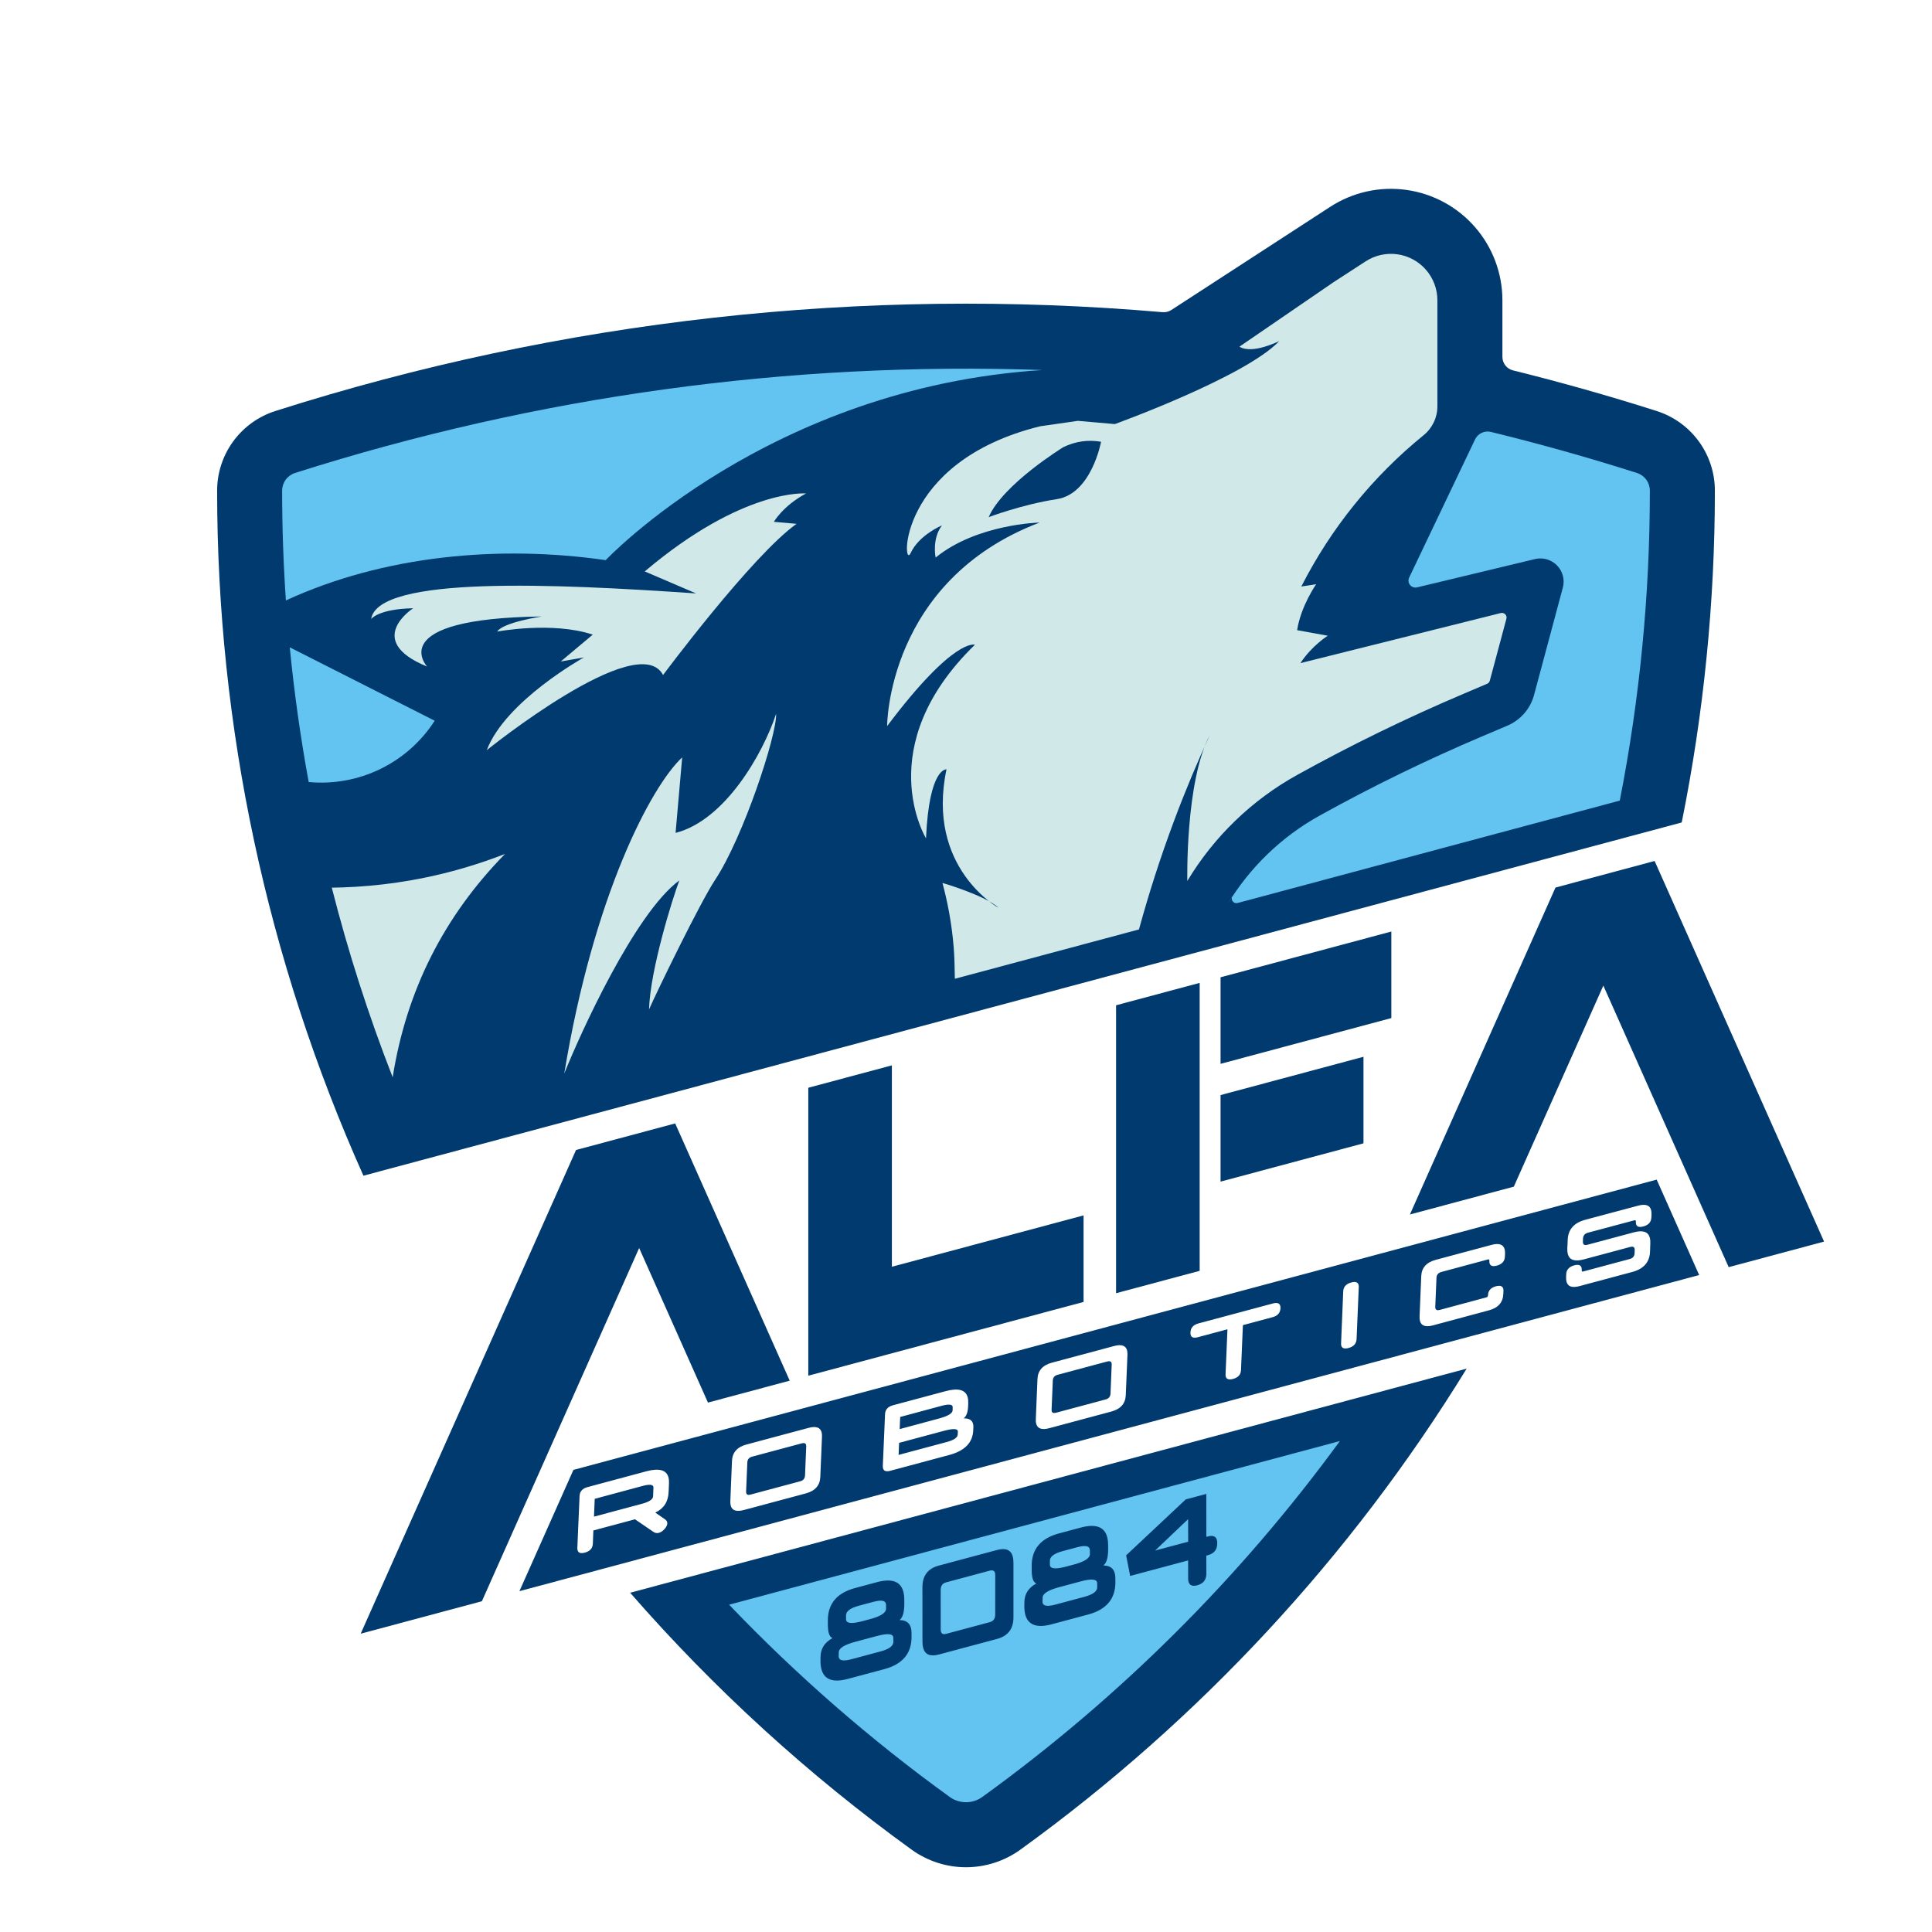
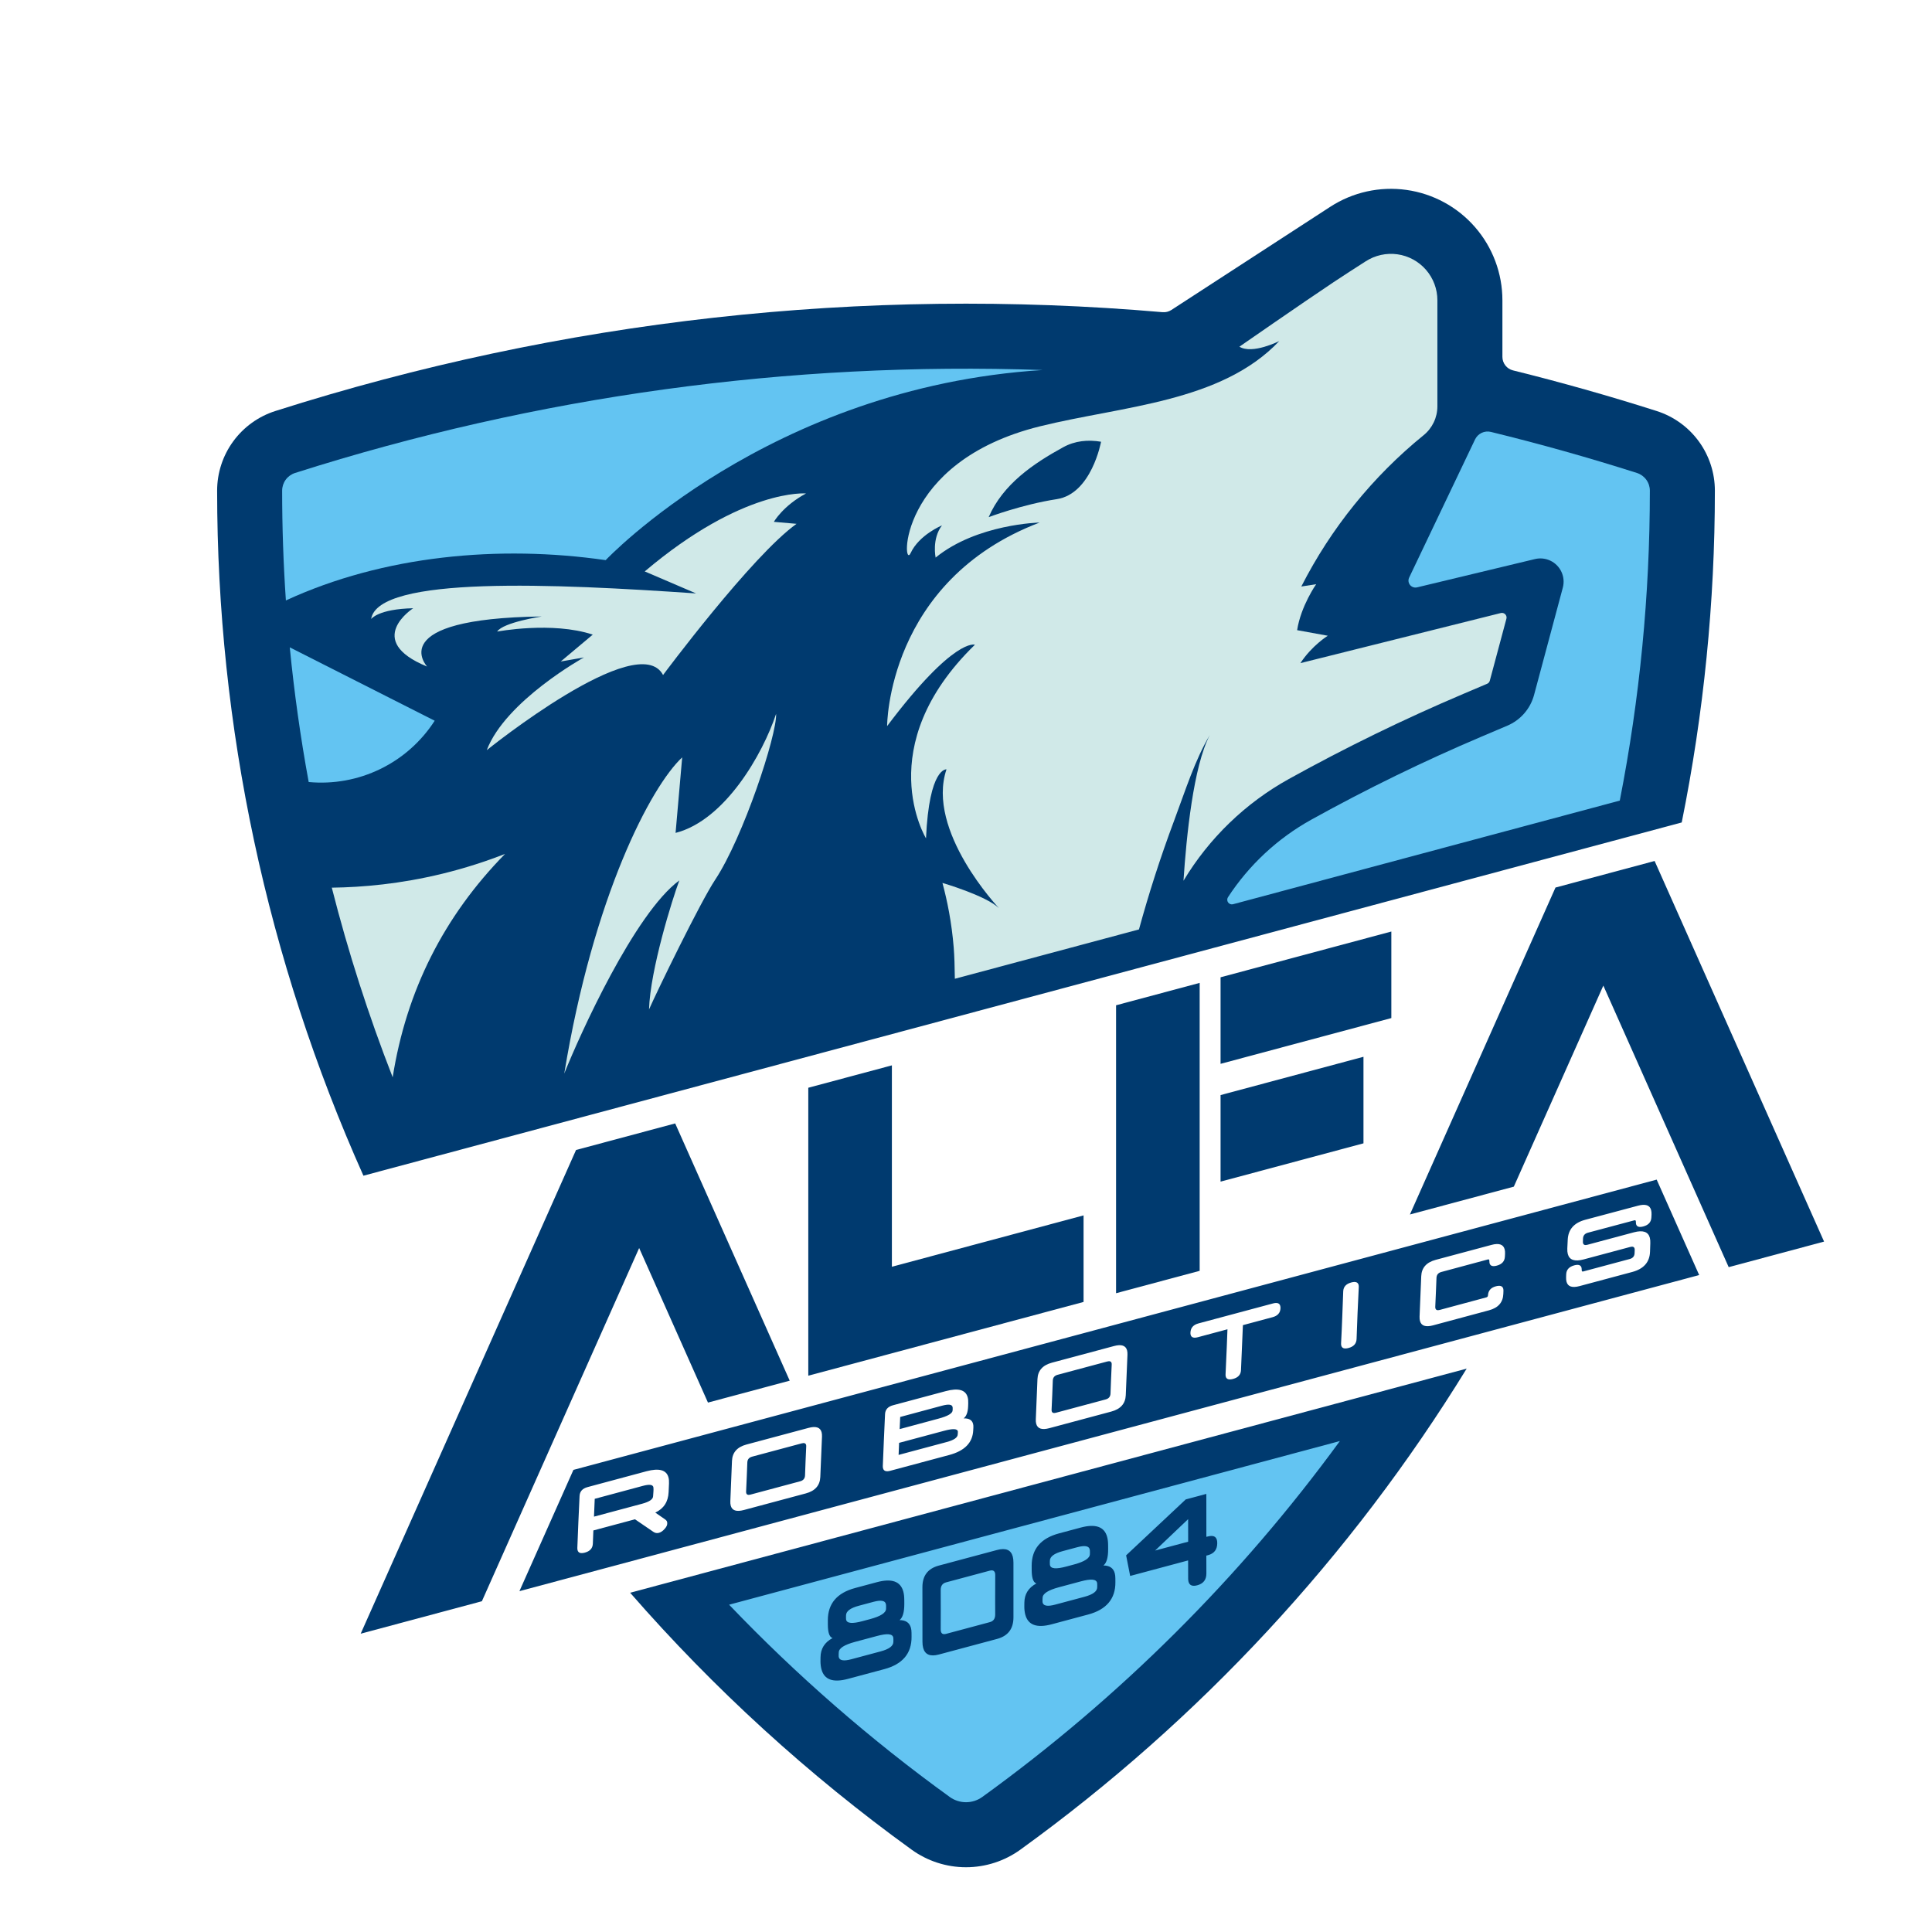
- <svg xmlns="http://www.w3.org/2000/svg" version="1.1" id="ALFA_Robotics_8084" x="0px" y="0px" viewBox="0 0 416 416" enable-background="new 0 0 416 416" xml:space="preserve">
-   <g id="Kalkan_ust">
-     <path id="Lacivert_siluet" fill-rule="evenodd" clip-rule="evenodd" fill="#003A6F" d="M78.254,253.153   c-20.768-46.402-31.503-96.666-31.503-147.503c0-3.819,1.215-7.539,3.468-10.622c2.254-3.083,5.43-5.37,9.069-6.529   c61.65-19.636,126.578-26.869,191.038-21.28c0.666,0.058,1.332-0.109,1.893-0.473l34.209-22.216   c4.853-3.152,10.681-4.444,16.412-3.638c5.73,0.805,10.977,3.654,14.773,8.021c3.796,4.367,5.887,9.959,5.887,15.745v12.182   c0,0.67,0.224,1.321,0.637,1.849c0.413,0.528,0.991,0.902,1.642,1.063c10.404,2.576,20.72,5.493,30.933,8.746   c3.639,1.159,6.815,3.446,9.069,6.529c2.254,3.083,3.468,6.803,3.468,10.622c0,23.993-2.391,47.925-7.139,71.444L78.254,253.153z" />
-     <path id="Gok_sol" fill-rule="evenodd" clip-rule="evenodd" fill="#63C4F2" d="M61.557,129.288   c-0.537-7.868-0.806-15.751-0.806-23.637c0-0.849,0.27-1.675,0.771-2.361c0.501-0.685,1.207-1.193,2.015-1.451   C115.524,85.28,169.972,77.782,224.5,79.674c-59,3.714-94.085,40.937-94.085,40.937C107.518,117.302,82.562,119.593,61.557,129.288   z" />
-     <path id="Gok_sag" fill-rule="evenodd" clip-rule="evenodd" fill="#63C4F2" d="M321.025,93.001   c10.577,2.586,21.063,5.533,31.438,8.838c0.809,0.258,1.514,0.766,2.015,1.451c0.501,0.685,0.771,1.512,0.771,2.361   c0,22.402-2.169,44.751-6.476,66.735l-82.295,22.051c-0.192,0.051-0.396,0.044-0.584-0.02c-0.188-0.065-0.353-0.185-0.473-0.344   c-0.12-0.159-0.19-0.35-0.2-0.549c-0.01-0.199,0.039-0.397,0.142-0.567l-1.138,1.895c4.836-8.049,11.706-14.683,19.919-19.236   c11.328-6.279,22.978-11.961,34.9-17.022l5.523-2.344c1.398-0.594,2.643-1.498,3.64-2.645c0.997-1.146,1.719-2.505,2.112-3.972   l6.189-23.097c0.3-1.121,0.202-2.312-0.28-3.368c-0.481-1.056-1.315-1.912-2.358-2.421c-1.043-0.509-2.231-0.639-3.359-0.368   l-25.388,6.095c-0.369,0.089-0.758,0.034-1.089-0.153c-0.331-0.187-0.578-0.492-0.692-0.854c-0.114-0.362-0.087-0.754,0.077-1.097   l14.188-29.745c0.297-0.622,0.799-1.123,1.422-1.419C319.65,92.909,320.355,92.837,321.025,93.001z" />
-     <path id="Gok_centik" fill-rule="evenodd" clip-rule="evenodd" fill="#63C4F2" d="M66.468,168.388   c-1.765-9.605-3.125-19.28-4.074-29l31.205,15.8c-2.88,4.474-6.933,8.071-11.718,10.398   C77.098,167.914,71.766,168.883,66.468,168.388z" />
-   </g>
-   <g id="Kalkan_alt">
-     <path id="Cerceve" fill-rule="evenodd" clip-rule="evenodd" fill="#003A6F" d="M315.809,294.688   c-24.897,40.516-57.553,75.715-96.092,103.576c-3.41,2.465-7.51,3.792-11.717,3.792c-4.207,0-8.308-1.327-11.717-3.792   c-22.236-16.075-42.567-34.632-60.6-55.312L315.809,294.688z" />
-     <path id="Zemin" fill-rule="evenodd" clip-rule="evenodd" fill="#63C4F2" d="M288.503,310.287   c-21.481,29.426-47.462,55.287-76.987,76.631c-1.023,0.74-2.253,1.138-3.515,1.138s-2.492-0.398-3.515-1.138   c-17.054-12.329-32.952-26.183-47.496-41.392L288.503,310.287z" />
+ <svg xmlns="http://www.w3.org/2000/svg" version="1.1" x="0px" y="0px" viewBox="0 0 416 416" enable-background="new 0 0 416 416" xml:space="preserve">
+   <g id="Kalkan">
+     <g id="Kalkan_üst">
+       <path id="Lacivert_siluet" fill-rule="evenodd" clip-rule="evenodd" fill="#003A6F" d="M78.254,253.153    c-20.768-46.402-31.503-96.666-31.503-147.503c0-3.819,1.215-7.539,3.468-10.622c2.254-3.083,5.43-5.37,9.069-6.529    c61.65-19.636,126.578-26.869,191.038-21.28c0.666,0.058,1.332-0.109,1.893-0.473l34.209-22.216    c4.853-3.152,10.681-4.444,16.412-3.638c5.73,0.805,10.977,3.654,14.773,8.021c3.796,4.367,5.887,9.959,5.887,15.745v12.182    c0,0.67,0.224,1.321,0.637,1.849c0.413,0.528,0.991,0.902,1.642,1.063c10.404,2.576,20.72,5.493,30.933,8.746    c3.639,1.159,6.815,3.446,9.069,6.529c2.254,3.083,3.468,6.803,3.468,10.622c0,23.993-2.391,47.925-7.139,71.444L78.254,253.153z" />
+       <path id="Gök_sol" fill-rule="evenodd" clip-rule="evenodd" fill="#63C4F2" d="M61.557,129.288    c-0.537-7.868-0.806-15.751-0.806-23.637c0-0.849,0.27-1.675,0.771-2.361c0.501-0.685,1.207-1.193,2.015-1.451    C115.524,85.28,169.972,77.782,224.5,79.674c-59,3.714-94.085,40.937-94.085,40.937    C107.518,117.302,82.562,119.593,61.557,129.288z" />
+       <path id="Gök_sağ" fill-rule="evenodd" clip-rule="evenodd" fill="#63C4F2" d="M321.025,93.001    c10.577,2.586,21.063,5.533,31.438,8.838c0.809,0.258,1.514,0.766,2.015,1.451c0.501,0.685,0.771,1.512,0.771,2.361    c0,22.402-2.169,44.751-6.476,66.735l-83.266,22.311c-0.195,0.052-0.402,0.044-0.593-0.023c-0.191-0.068-0.357-0.192-0.475-0.356    s-0.185-0.36-0.19-0.562c-0.005-0.202,0.052-0.402,0.162-0.571c4.536-6.947,10.7-12.682,17.956-16.704    c11.905-6.599,24.147-12.57,36.676-17.888l5.523-2.344c1.398-0.594,2.643-1.498,3.64-2.645c0.997-1.146,1.719-2.505,2.112-3.972    l6.189-23.097c0.3-1.121,0.202-2.312-0.28-3.368c-0.481-1.056-1.315-1.912-2.358-2.421c-1.043-0.509-2.231-0.639-3.359-0.368    l-25.388,6.095c-0.369,0.089-0.758,0.034-1.089-0.153c-0.331-0.187-0.578-0.492-0.692-0.854c-0.114-0.362-0.087-0.754,0.077-1.097    l14.188-29.745c0.297-0.622,0.799-1.123,1.422-1.419C319.65,92.909,320.355,92.837,321.025,93.001z" />
+       <path id="Gök_çentik" fill-rule="evenodd" clip-rule="evenodd" fill="#63C4F2" d="M66.468,168.388    c-1.765-9.605-3.125-19.28-4.074-29l31.205,15.8c-2.88,4.474-6.933,8.071-11.718,10.398    C77.098,167.914,71.766,168.883,66.468,168.388z" />
+     </g>
+     <g id="Kalkan_alt">
+       <path id="Çerçeve" fill-rule="evenodd" clip-rule="evenodd" fill="#003A6F" d="M315.809,294.688    c-24.897,40.516-57.553,75.715-96.092,103.576c-3.41,2.465-7.51,3.792-11.717,3.792c-4.207,0-8.308-1.327-11.717-3.792    c-22.236-16.075-42.567-34.632-60.6-55.312L315.809,294.688z" />
+       <path id="Zemin__x28_8084_boşluklu_x29_" fill-rule="evenodd" clip-rule="evenodd" fill="#63C4F2" d="M288.503,310.287    c-21.481,29.426-47.462,55.287-76.987,76.631c-1.023,0.74-2.253,1.138-3.515,1.138s-2.492-0.398-3.515-1.138    c-17.054-12.329-32.952-26.183-47.496-41.392L288.503,310.287z M179.275,352.708c-0.388-0.109-0.665-0.477-0.833-1.104    c-0.123-0.46-0.186-1.07-0.188-1.831c0,0-0.003-0.593-0.003-0.89c0-3.588,1.974-5.905,5.882-6.952l4.687-1.256    c3.198-0.857,5.093-0.177,5.687,2.038c0.134,0.502,0.2,1.088,0.203,1.76c0.001,0.28,0.005,0.559,0.006,0.838    c0.01,1.813-0.335,2.991-1.019,3.532c1.333,0.001,2.15,0.561,2.449,1.679c0.084,0.314,0.124,0.678,0.125,1.092    c0.001,0.279,0.005,0.559,0.006,0.838c0.021,3.582-1.948,5.898-5.867,6.948l-7.853,2.104c-3.187,0.854-5.079,0.168-5.676-2.058    c-0.134-0.502-0.214-1.082-0.214-1.74c0-0.281,0.007-0.562,0.009-0.843C176.691,355.018,177.54,353.632,179.275,352.708z     M190.785,346.381c-0.001-0.279,0.027-0.561-0.006-0.838c-0.115-0.962-1.113-1.062-2.723-0.631l-3.135,0.84    c-1.829,0.49-2.752,1.184-2.752,2.081c0,0.279-0.027,0.561,0.006,0.838c0.111,0.93,1.381,0.974,3.534,0.397l1.646-0.441    C189.643,348.014,190.789,347.266,190.785,346.381z M184.115,353.528c-2.341,0.627-3.499,1.383-3.509,2.267    c-0.003,0.288-0.049,0.576-0.021,0.862c0.094,0.948,1.12,1.044,2.75,0.607l6.286-1.684c1.829-0.49,2.747-1.177,2.74-2.062    c-0.002-0.285,0.024-0.571-0.01-0.854c-0.114-0.935-1.376-0.975-3.518-0.401L184.115,353.528z M198.615,341.746    c-0.001-2.464,1.176-4.011,3.528-4.641l12.54-3.36c1.871-0.501,2.999-0.031,3.385,1.411c0.098,0.366,0.148,0.801,0.148,1.304    c0.003,3.931,0.002,11.793,0.002,11.793c-0.001,2.464-1.176,4.011-3.528,4.641l-12.524,3.356c-1.871,0.501-3.001,0.025-3.39-1.427    c-0.101-0.376-0.152-0.816-0.152-1.32C198.624,353.504,198.616,345.666,198.615,341.746z M214.294,339.191    c0.002-0.192-0.011-0.355-0.048-0.491c-0.134-0.502-0.51-0.67-1.126-0.505l-9.405,2.52c-0.773,0.207-1.161,0.748-1.161,1.622    c-0.002,2.823,0.034,5.645,0.001,8.467c-0.002,0.192,0.013,0.361,0.052,0.507c0.132,0.491,0.5,0.656,1.107,0.493l9.436-2.529    c0.763-0.204,1.142-0.754,1.137-1.649C214.287,347.628,214.259,342.003,214.294,339.191z M223.165,340.948    c-0.388-0.109-0.665-0.477-0.833-1.104c-0.123-0.46-0.186-1.07-0.188-1.831c0,0-0.003-0.593-0.003-0.89    c0-3.588,1.974-5.905,5.882-6.952l4.687-1.256c3.198-0.857,5.093-0.178,5.687,2.038c0.134,0.502,0.2,1.088,0.203,1.76    c0.001,0.279,0.005,0.559,0.006,0.838c0.01,1.813-0.335,2.991-1.019,3.532c1.333,0.001,2.15,0.561,2.449,1.679    c0.084,0.314,0.123,0.678,0.125,1.092c0.001,0.279,0.005,0.559,0.006,0.838c0.021,3.582-1.948,5.898-5.867,6.948l-7.853,2.104    c-3.187,0.854-5.079,0.168-5.675-2.058c-0.134-0.502-0.214-1.082-0.214-1.74c0-0.281,0.007-0.562,0.009-0.843    C220.581,343.257,221.43,341.872,223.165,340.948z M234.675,334.621c-0.001-0.279,0.027-0.561-0.006-0.838    c-0.115-0.962-1.113-1.062-2.723-0.631l-3.135,0.84c-1.829,0.49-2.752,1.184-2.752,2.082c0,0.279-0.027,0.561,0.006,0.838    c0.111,0.93,1.381,0.974,3.534,0.397l1.646-0.441C233.533,336.254,234.679,335.505,234.675,334.621z M228.005,341.768    c-2.341,0.627-3.499,1.383-3.509,2.267c-0.003,0.288-0.049,0.576-0.021,0.862c0.094,0.948,1.12,1.044,2.75,0.607l6.286-1.684    c1.829-0.49,2.747-1.177,2.74-2.062c-0.002-0.285,0.024-0.571-0.01-0.854c-0.114-0.935-1.376-0.975-3.518-0.401L228.005,341.768z     M257.797,341.345c-1.045,0.28-1.674,0.023-1.887-0.771c-0.056-0.209-0.078-0.449-0.075-0.719c0.013-1.287-0.01-3.862-0.01-3.862    l-12.477,3.343l-0.87-4.438l12.835-12.041l4.436-1.189l0.006,9.239c0,0,0.254-0.054,0.38-0.085    c1.051-0.258,1.674-0.023,1.887,0.771c0.056,0.209,0.078,0.449,0.075,0.719c-0.015,1.333-0.652,2.185-1.957,2.541    c-0.131,0.035-0.392,0.105-0.392,0.105s0.009,2.574,0.01,3.862C259.759,340.154,259.103,340.995,257.797,341.345z     M248.719,333.865l7.117-1.907l-0.007-4.853L248.719,333.865z" />
+     </g>
  </g>
  <g id="Kurt">
-     <path id="Bas_ve_boyun" fill-rule="evenodd" clip-rule="evenodd" fill="#D0E9E8" d="M205.599,210.749   c-0.027-2.609-0.104-4.997-0.243-6.709c-0.439-5.414-1.395-10.11-2.428-13.927c0,0,9.27,2.695,12.146,5.405   c0,0-15.753-8.619-11.273-29.859c0,0-3.726-0.49-4.413,14.855c0,0-12.039-19.736,10.53-41.688c0,0-4.44-1.7-18.904,17.52   c0,0-0.047-31.305,32.842-43.833c0,0-13.507,0.293-22.396,7.546c0,0-0.857-4.008,1.364-6.928c0,0-4.929,2.027-6.749,5.965   c-1.819,3.938-3.2-19.618,27.873-27.306l8.133-1.173l7.969,0.697c0,0,28.093-10.161,35.406-17.879c0,0-5.788,2.935-8.588,1.215   L287.1,60.788l6.954-4.516c2.022-1.313,4.451-1.851,6.838-1.516c2.388,0.336,4.574,1.522,6.155,3.342   c1.582,1.82,2.453,4.15,2.453,6.561V87.49c0,1.19-0.265,2.364-0.777,3.438c-0.511,1.074-1.256,2.021-2.179,2.771   c-10.96,8.904-19.935,20.006-26.344,32.589l3.2-0.5c0,0-3.3,4.7-4.1,9.9l6.6,1.2c0,0-3.4,2.1-5.9,5.9L323.152,132   c0.226-0.057,0.465-0.032,0.675,0.069c0.21,0.101,0.379,0.272,0.476,0.484c0.097,0.212,0.118,0.451,0.057,0.676l-3.575,13.343   c-0.039,0.147-0.112,0.283-0.211,0.397c-0.1,0.115-0.224,0.205-0.364,0.264l-5.074,2.154   c-12.244,5.197-24.207,11.032-35.841,17.481c-9.748,5.404-17.903,13.278-23.643,22.832c0,0-0.455-21.409,4.847-31.434   c-2.639,5.727-5.225,11.861-7.673,18.401c-3.042,8.124-5.535,15.976-7.582,23.46L205.599,210.749z" />
-     <path id="Goz_ve_kulak" fill-rule="evenodd" clip-rule="evenodd" fill="#D0E9E8" d="M79.912,133.291c0,0,1.5-2.163,9.053-2.322   c0,0-10.767,6.925,2.998,12.554c0,0-9.583-10.344,24.707-10.785c0,0-8.303,1.24-9.626,3.254c0,0,11.832-2.242,20.591,0.655   l-6.897,5.788l4.993-0.874c0,0-16.878,9.339-20.921,19.965c0,0,32.62-26.316,37.961-16.18c0,0,19.128-25.695,28.741-32.556   l-4.879-0.427c0,0,1.94-3.436,6.927-6.113c0,0-13.499-1.181-34.737,16.79l11.057,4.737   C119.5,125.688,81.388,123.915,79.912,133.291z" />
-     <path id="Yele_1" fill-rule="evenodd" clip-rule="evenodd" fill="#D0E9E8" d="M84.553,231.964   c-5.207-13.327-9.586-26.964-13.11-40.831c6.667-0.085,14.8-0.803,23.845-3.012c5.013-1.224,9.511-2.711,13.464-4.258   C95.555,197.316,87.489,213.349,84.553,231.964z" />
-     <path id="Yele_2" fill-rule="evenodd" clip-rule="evenodd" fill="#D0E9E8" d="M121.497,231.161   c3.352-8.392,15.156-34.518,24.779-41.589c-1.481,3.915-6.269,19.224-6.527,27.781c1.681-3.827,11.009-23.048,14.242-27.925   c6.028-9.094,13.316-31.162,13.123-35.725c-2.891,8.704-11.027,22.928-21.648,25.638l1.423-16.264   C140.158,169.354,127.772,192.918,121.497,231.161z" />
-     <path id="Kapali_goz" fill-rule="evenodd" clip-rule="evenodd" fill="#003A6F" d="M228.948,96.289c0,0-12.988,7.959-16.067,15.064   c0,0,7.203-2.729,14.678-3.878c7.476-1.148,9.522-12.359,9.522-12.359C234.245,94.64,231.534,95.031,228.948,96.289z" />
+     <g id="Kurt_00000072252523924015932130000005258378916030585534_">
+       <path id="Baş_ve_boyun__x28_kapalı_göz_boşluklu_x29_" fill-rule="evenodd" clip-rule="evenodd" fill="#D0E9E8" d="    M205.599,210.749c-0.027-2.609-0.104-4.997-0.243-6.709c-0.439-5.414-1.395-10.11-2.428-13.927c0,0,9.27,2.695,12.146,5.405    c0,0-15.753-16.619-11.273-29.859c0,0-3.726-0.49-4.413,14.855c0,0-12.039-19.736,10.53-41.688c0,0-4.44-1.7-18.904,17.52    c0,0-0.047-31.305,32.842-43.833c0,0-13.507,0.293-22.396,7.546c0,0-0.857-4.008,1.364-6.928c0,0-4.929,2.027-6.749,5.965    c-1.819,3.938-3.2-19.618,27.873-27.306c17.693-4.378,38.972-5.124,51.508-18.355c0,0-5.788,2.935-8.588,1.215    c0,0,13.431-9.325,20.232-13.862c2.299-1.534,4.631-3.018,6.954-4.516c2.026-1.307,4.451-1.851,6.838-1.516    c2.388,0.336,4.574,1.522,6.155,3.342c1.582,1.82,2.453,4.15,2.453,6.561V87.49c0,1.19-0.265,2.364-0.777,3.438    c-0.511,1.074-1.256,2.021-2.179,2.771c-10.96,8.904-19.935,20.006-26.344,32.589l3.2-0.5c0,0-3.3,4.7-4.1,9.9l6.6,1.2    c0,0-3.4,2.1-5.9,5.9L323.152,132c0.226-0.057,0.465-0.032,0.675,0.069c0.21,0.101,0.379,0.272,0.476,0.484    c0.097,0.212,0.118,0.451,0.057,0.676l-3.575,13.343c-0.039,0.147-0.112,0.283-0.211,0.397c-0.1,0.115-0.224,0.205-0.364,0.264    l-5.074,2.154c-12.851,5.455-25.407,11.579-37.617,18.347c-9.355,5.186-17.18,12.742-22.689,21.911    c0.615-9.411,2.129-24.685,5.669-31.38c-3.223,5.42-5.225,11.861-7.673,18.401c-3.042,8.124-5.535,15.976-7.582,23.46    L205.599,210.749z M228.948,96.289c-6.438,3.529-12.988,7.959-16.067,15.064c0,0,7.203-2.729,14.678-3.878    c7.476-1.148,9.522-12.359,9.522-12.359C234.245,94.64,231.47,94.907,228.948,96.289z" />
+       <path id="Göz_ve_kulak" fill-rule="evenodd" clip-rule="evenodd" fill="#D0E9E8" d="M79.912,133.291c0,0,1.5-2.163,9.053-2.322    c0,0-10.767,6.925,2.998,12.554c0,0-9.583-10.344,24.707-10.785c0,0-8.303,1.24-9.626,3.254c0,0,11.832-2.242,20.591,0.655    l-6.897,5.788l4.993-0.874c0,0-16.878,9.339-20.921,19.965c0,0,32.62-26.316,37.961-16.18c0,0,19.128-25.695,28.741-32.556    l-4.879-0.427c0,0,1.94-3.436,6.927-6.113c0,0-13.499-1.181-34.737,16.79l11.057,4.737    C119.5,125.688,81.388,123.915,79.912,133.291z" />
+       <path id="Yele_1" fill-rule="evenodd" clip-rule="evenodd" fill="#D0E9E8" d="M84.553,231.964    c-5.207-13.327-9.586-26.964-13.11-40.831c6.667-0.085,14.8-0.803,23.845-3.012c5.013-1.224,9.511-2.711,13.464-4.258    C95.555,197.316,87.489,213.349,84.553,231.964z" />
+       <path id="Yele_2" fill-rule="evenodd" clip-rule="evenodd" fill="#D0E9E8" d="M121.497,231.161    c3.352-8.392,15.156-34.518,24.779-41.589c-1.481,3.915-6.269,19.224-6.527,27.781c1.681-3.827,11.009-23.048,14.242-27.925    c6.028-9.094,13.316-31.162,13.123-35.725c-2.891,8.704-11.027,22.928-21.648,25.638l1.423-16.264    C140.158,169.354,127.772,192.918,121.497,231.161z" />
+     </g>
  </g>
-   <g id="ALFA">
-     <polygon id="A_sol" fill-rule="evenodd" clip-rule="evenodd" fill="#003A6F" points="124.035,247.615 145.38,241.896    170.042,297.288 152.439,302.004 137.623,268.727 103.763,344.776 77.662,351.77  " />
-     <polygon id="L" fill-rule="evenodd" clip-rule="evenodd" fill="#003A6F" points="174.042,234.216 192.042,229.393 192.042,272.758    233.313,261.699 233.313,280.334 174.042,296.216  " />
-     <path id="F" fill-rule="evenodd" clip-rule="evenodd" fill="#003A6F" d="M240.313,216.458l18-4.823v62l-18,4.823V216.458z    M262.813,210.43l36.771-9.853v18.635l-36.771,9.853V210.43z M262.813,235.794l30.771-8.245v18.635l-30.771,8.245V235.794z" />
-     <polygon id="A_sag" fill-rule="evenodd" clip-rule="evenodd" fill="#003A6F" points="334.928,191.107 356.273,185.387    392.761,267.34 372.223,272.843 345.232,212.218 325.957,255.51 303.584,261.505  " />
+   <g id="Yazı">
+     <g id="ALFA">
+       <polygon id="A_sol" fill-rule="evenodd" clip-rule="evenodd" fill="#003A6F" points="124.035,247.615 145.38,241.896     170.042,297.288 152.439,302.004 137.623,268.727 103.763,344.776 77.662,351.77   " />
+       <polygon id="L" fill-rule="evenodd" clip-rule="evenodd" fill="#003A6F" points="174.042,234.216 192.042,229.393     192.042,272.758 233.313,261.699 233.313,280.334 174.042,296.216   " />
+       <path id="F" fill-rule="evenodd" clip-rule="evenodd" fill="#003A6F" d="M240.313,216.458l18-4.823v62l-18,4.823V216.458z     M262.813,210.43l36.771-9.853v18.635l-36.771,9.853V210.43z M262.813,235.794l30.771-8.245v18.635l-30.771,8.245V235.794z" />
+       <polygon id="A_sağ" fill-rule="evenodd" clip-rule="evenodd" fill="#003A6F" points="334.928,191.107 356.273,185.387     392.761,267.34 372.223,272.843 345.232,212.218 325.957,255.51 303.584,261.505   " />
+     </g>
+     <g id="ROBOTICS">
+       <path id="Bant__x2B__ROBOTICS" fill-rule="evenodd" clip-rule="evenodd" fill="#003A6F" d="M123.47,316.496l233.248-62.499    l9.149,20.549l-254.024,68.065L123.47,316.496z M140.625,322.175c0.024-0.619,0.131-1.239,0.076-1.856    c-0.063-0.695-0.906-0.745-2.279-0.381c-3.458,0.918-10.364,2.789-10.364,2.789l-0.16,3.837l10.354-2.774    C139.81,323.373,140.6,322.835,140.625,322.175z M136.728,327.136l-8.964,2.402c0,0-0.073,1.896-0.111,2.845    c-0.04,0.99-0.617,1.634-1.73,1.932c-0.882,0.236-1.401,0.061-1.558-0.525c-0.039-0.145-0.058-0.316-0.051-0.513    c0.122-3.716,0.315-7.429,0.479-11.143c0.044-0.99,0.613-1.632,1.717-1.929c4.23-1.135,8.457-2.282,12.689-3.412    c2.726-0.728,4.306-0.281,4.737,1.325c0.098,0.365,0.135,0.792,0.114,1.279c-0.028,0.627-0.083,1.882-0.083,1.882    c-0.09,2.088-1.046,3.56-2.869,4.416c0,0,1.399,0.958,2.092,1.447c0.25,0.176,0.429,0.376,0.464,0.61    c0.093,0.624-0.165,1.018-0.531,1.439c-0.4,0.461-0.817,0.745-1.245,0.86c-0.427,0.115-0.822,0.044-1.187-0.208    C139.373,328.935,136.728,327.136,136.728,327.136z M157.611,314.564c0.076-1.816,1.117-2.992,3.121-3.529l13.36-3.58    c1.594-0.427,2.532-0.116,2.814,0.935c0.071,0.266,0.1,0.585,0.085,0.956c-0.12,2.896-0.364,8.689-0.364,8.689    c-0.077,1.815-1.117,2.992-3.121,3.529l-13.346,3.576c-1.594,0.427-2.533,0.112-2.817-0.946c-0.073-0.274-0.103-0.597-0.087-0.968    C157.255,323.227,157.491,317.452,157.611,314.564z M173.595,311.481c0.008-0.141,0.001-0.262-0.025-0.36    c-0.098-0.365-0.41-0.478-0.935-0.337l-10.688,2.864c-0.659,0.177-1.003,0.587-1.031,1.231c-0.089,2.079-0.146,4.16-0.262,6.238    c-0.008,0.142-0.001,0.265,0.028,0.372c0.096,0.358,0.402,0.467,0.919,0.329l10.688-2.864c0.668-0.179,1.024-0.599,1.051-1.261    C173.427,315.622,173.481,313.55,173.595,311.481z M190.567,304.51c0.041-0.99,0.613-1.633,1.717-1.929l11.342-3.039    c2.725-0.73,4.304-0.289,4.737,1.325c0.098,0.365,0.135,0.796,0.117,1.29c-0.008,0.206-0.013,0.412-0.021,0.617    c-0.048,1.328-0.382,2.207-0.983,2.638c1.143-0.045,1.824,0.34,2.042,1.154c0.063,0.236,0.087,0.503,0.071,0.801    c-0.011,0.207-0.024,0.414-0.034,0.621c-0.125,2.638-1.826,4.406-5.166,5.301l-12.692,3.401c-0.882,0.236-1.401,0.061-1.558-0.525    c-0.039-0.145-0.058-0.315-0.051-0.513C190.211,311.937,190.412,308.224,190.567,304.51z M205.119,303.67    c0.005-0.205,0.027-0.41,0.007-0.614c-0.068-0.695-0.897-0.748-2.279-0.381c-3.008,0.799-9.015,2.428-9.015,2.428l-0.116,2.613    c0,0,5.573-1.503,8.36-2.252C204.104,304.92,205.104,304.33,205.119,303.67z M193.594,310.675l-0.106,2.598l10.354-2.774    c1.559-0.418,2.344-0.956,2.374-1.615c0.009-0.207,0.051-0.414,0.034-0.621c-0.055-0.68-1.135-0.675-2.97-0.183L193.594,310.675z     M223.387,296.94c0.076-1.815,1.117-2.992,3.121-3.529l13.36-3.58c1.594-0.427,2.532-0.116,2.814,0.935    c0.071,0.266,0.1,0.585,0.084,0.956c-0.12,2.896-0.364,8.689-0.364,8.689c-0.077,1.815-1.117,2.992-3.121,3.529l-13.346,3.576    c-1.594,0.427-2.533,0.112-2.817-0.946c-0.073-0.274-0.103-0.597-0.087-0.968C223.031,305.602,223.267,299.827,223.387,296.94z     M239.371,293.856c0.008-0.141,0.002-0.262-0.025-0.36c-0.098-0.365-0.41-0.478-0.935-0.337l-10.688,2.864    c-0.659,0.177-1.003,0.587-1.031,1.231c-0.089,2.079-0.146,4.16-0.262,6.238c-0.008,0.141,0,0.265,0.028,0.372    c0.096,0.358,0.402,0.467,0.919,0.329l10.688-2.864c0.668-0.179,1.024-0.599,1.051-1.261    C239.203,297.997,239.257,295.925,239.371,293.856z M256.33,286.889c0.058-0.992,0.626-1.636,1.73-1.932l16.045-4.299    c0.882-0.236,1.401-0.061,1.558,0.525c0.039,0.145,0.059,0.315,0.051,0.512c-0.036,0.993-0.617,1.634-1.704,1.925l-6.386,1.711    c0,0-0.285,6.454-0.413,9.681c-0.038,0.972-0.605,1.606-1.71,1.902c-0.891,0.239-1.414,0.069-1.569-0.51    c-0.041-0.152-0.052-0.328-0.041-0.527c0.175-3.216,0.406-9.655,0.406-9.655l-6.359,1.704c-0.891,0.239-1.413,0.069-1.569-0.51    C256.33,287.264,256.318,287.088,256.33,286.889z M290.961,276.141c0.891-0.239,1.413-0.069,1.568,0.51    c0.041,0.152,0.052,0.328,0.041,0.527c-0.203,3.707-0.331,7.418-0.469,11.128c-0.037,0.997-0.614,1.645-1.727,1.944    c-0.891,0.239-1.414,0.069-1.569-0.51c-0.041-0.152-0.052-0.328-0.041-0.527c0.202-3.719,0.311-7.441,0.46-11.162    C289.264,277.075,289.848,276.439,290.961,276.141z M309.14,271.27l12.024-3.222c1.594-0.427,2.533-0.112,2.817,0.947    c0.073,0.274,0.105,0.597,0.087,0.968c-0.01,0.207-0.023,0.414-0.034,0.621c-0.05,0.982-0.618,1.63-1.73,1.932    c-0.89,0.242-1.413,0.069-1.568-0.51c-0.041-0.152-0.031-0.328-0.041-0.527c-0.015-0.3-0.148-0.34-0.309-0.297    c-3.344,0.898-6.686,1.801-10.03,2.7c-0.668,0.179-1.021,0.599-1.051,1.261c-0.094,2.063-0.147,4.127-0.26,6.189    c-0.008,0.141-0.001,0.265,0.028,0.372c0.1,0.373,0.413,0.49,0.938,0.348c3.344-0.898,6.686-1.801,10.03-2.7    c0.223-0.06,0.337-0.207,0.352-0.449c0.064-1.005,0.608-1.649,1.714-1.94c0.892-0.235,1.417-0.057,1.572,0.521    c0.041,0.152,0.052,0.328,0.041,0.527c-0.011,0.202-0.016,0.404-0.024,0.606c-0.068,1.816-1.104,2.987-3.081,3.518    c-4.021,1.079-8.04,2.164-12.061,3.244c-1.585,0.426-2.52,0.108-2.803-0.95c-0.073-0.274-0.103-0.597-0.087-0.968    c0,0,0.236-5.775,0.357-8.662C306.095,272.983,307.136,271.807,309.14,271.27z M341.36,262.637    c3.786-1.012,7.573-2.02,11.359-3.031c1.586-0.424,2.519-0.112,2.8,0.939c0.073,0.274,0.108,0.601,0.091,0.979    c-0.009,0.207-0.024,0.414-0.034,0.621c-0.05,0.99-0.617,1.634-1.73,1.932c-0.891,0.239-1.413,0.073-1.566-0.498    c-0.039-0.145-0.027-0.316-0.038-0.516c-0.017-0.316-0.151-0.351-0.312-0.308c-3.336,0.892-6.673,1.778-10.01,2.67    c-0.677,0.181-1.037,0.603-1.064,1.264c-0.009,0.206-0.01,0.412-0.021,0.617c-0.007,0.142-0.001,0.265,0.028,0.372    c0.1,0.373,0.413,0.489,0.938,0.348c0,0,6.678-1.796,10.02-2.685c1.934-0.514,3.074-0.122,3.419,1.164    c0.09,0.335,0.123,0.733,0.106,1.195c-0.023,0.617-0.039,1.235-0.062,1.852c-0.085,2.23-1.374,3.673-3.823,4.329l-11.356,3.043    c-1.585,0.425-2.519,0.112-2.8-0.939c-0.073-0.274-0.103-0.6-0.091-0.979c0.007-0.206,0.013-0.412,0.021-0.617    c0.037-0.99,0.621-1.635,1.744-1.936c0.882-0.236,1.4-0.065,1.555,0.513c0.039,0.145,0.03,0.32,0.041,0.527    c0.016,0.289,0.15,0.327,0.319,0.282l10.02-2.685c0.668-0.179,1.016-0.59,1.044-1.234c0,0,0.018-0.429,0.028-0.644    c0.007-0.149-0.002-0.273-0.028-0.372c-0.1-0.373-0.413-0.489-0.938-0.348L341,271.178c-1.933,0.518-3.071,0.133-3.416-1.153    c-0.09-0.335-0.128-0.737-0.109-1.207c0.026-0.62,0.061-1.24,0.089-1.859C337.664,264.724,338.919,263.289,341.36,262.637z" />
+     </g>
+     <g>
+ 	</g>
+     <g>
+ 	</g>
+     <g>
+ 	</g>
+     <g>
+ 	</g>
+     <g>
+ 	</g>
+     <g>
+ 	</g>
+     <g>
+ 	</g>
+     <g>
+ 	</g>
+     <g>
+ 	</g>
+     <g>
+ 	</g>
+     <g>
+ 	</g>
+     <g>
+ 	</g>
+     <g>
+ 	</g>
+     <g>
+ 	</g>
+     <g>
+ 	</g>
  </g>
-   <g id="ROBOTICS">
-     <path id="Bant__x2B__ROBOTICS" fill-rule="evenodd" clip-rule="evenodd" fill="#003A6F" d="M123.47,316.496l233.248-62.499   l9.149,20.549l-254.024,68.065L123.47,316.496z M140.625,322.175l0.076-1.856c-0.001-0.073-0.009-0.14-0.025-0.201   c-0.129-0.48-0.88-0.539-2.253-0.18l-10.364,2.789l-0.16,3.837l10.354-2.774C139.81,323.373,140.601,322.835,140.625,322.175z    M136.728,327.136l-8.964,2.402l-0.111,2.845c-0.04,0.99-0.617,1.634-1.73,1.932c-0.882,0.236-1.401,0.061-1.558-0.525   c-0.039-0.145-0.056-0.316-0.051-0.513l0.479-11.143c0.04-0.99,0.613-1.633,1.717-1.929l12.689-3.412   c2.727-0.723,4.306-0.281,4.737,1.325c0.098,0.365,0.136,0.792,0.114,1.279l-0.083,1.882c-0.09,2.088-1.046,3.56-2.869,4.416   l2.092,1.447c0.248,0.178,0.403,0.382,0.464,0.61c0.025,0.091,0.036,0.186,0.033,0.285c-0.012,0.346-0.2,0.731-0.564,1.155   c-0.402,0.459-0.817,0.745-1.245,0.86c-0.427,0.115-0.823,0.045-1.187-0.208L136.728,327.136z M157.611,314.564   c0.077-1.815,1.117-2.992,3.121-3.529l13.36-3.58c1.594-0.427,2.532-0.116,2.814,0.935c0.071,0.266,0.1,0.585,0.085,0.956   l-0.364,8.689c-0.077,1.815-1.117,2.992-3.121,3.529l-13.346,3.576c-1.594,0.427-2.533,0.112-2.817-0.946   c-0.073-0.274-0.103-0.597-0.087-0.968L157.611,314.564z M173.595,311.481c0.01-0.141,0.001-0.262-0.025-0.36   c-0.098-0.365-0.41-0.478-0.935-0.337l-10.688,2.864c-0.659,0.177-1.003,0.587-1.031,1.231l-0.262,6.238   c-0.01,0.141-0.001,0.265,0.028,0.372c0.096,0.358,0.402,0.467,0.919,0.329l10.688-2.864c0.668-0.179,1.018-0.599,1.051-1.261   L173.595,311.481z M190.567,304.51c0.04-0.99,0.613-1.633,1.717-1.929l11.342-3.039c2.725-0.73,4.304-0.289,4.737,1.325   c0.098,0.365,0.137,0.796,0.117,1.29l-0.021,0.617c-0.054,1.328-0.382,2.207-0.983,2.638c1.143-0.045,1.824,0.34,2.042,1.154   c0.063,0.236,0.087,0.503,0.071,0.801l-0.034,0.621c-0.104,2.639-1.826,4.406-5.166,5.301l-12.692,3.401   c-0.882,0.236-1.401,0.061-1.558-0.525c-0.039-0.145-0.056-0.315-0.051-0.513L190.567,304.51z M205.119,303.67l0.007-0.614   l0.01-0.015c-0.001-0.073-0.008-0.137-0.022-0.19c-0.128-0.479-0.884-0.538-2.267-0.176l-9.015,2.428l-0.116,2.613l8.36-2.252   l0.067-0.018C204.104,304.922,205.095,304.329,205.119,303.67z M193.594,310.675l-0.106,2.598l10.354-2.774   c1.559-0.418,2.35-0.956,2.374-1.615l0.034-0.621c0.004-0.058-0.001-0.11-0.013-0.156c-0.137-0.51-1.122-0.519-2.957-0.028   L193.594,310.675z M223.387,296.94c0.077-1.815,1.117-2.992,3.121-3.529l13.36-3.58c1.594-0.427,2.532-0.116,2.814,0.935   c0.071,0.266,0.1,0.585,0.084,0.956l-0.364,8.689c-0.077,1.815-1.117,2.992-3.121,3.529l-13.346,3.576   c-1.594,0.427-2.533,0.112-2.817-0.946c-0.073-0.274-0.103-0.597-0.087-0.968L223.387,296.94z M239.371,293.856   c0.01-0.141,0.002-0.262-0.025-0.36c-0.098-0.365-0.41-0.478-0.935-0.337l-10.688,2.864c-0.659,0.177-1.003,0.587-1.031,1.231   l-0.262,6.238c-0.01,0.141,0,0.265,0.028,0.372c0.096,0.358,0.402,0.467,0.919,0.329l10.688-2.864   c0.668-0.179,1.018-0.599,1.051-1.261L239.371,293.856z M256.33,286.889c0.049-0.992,0.626-1.636,1.73-1.932l16.045-4.299   c0.882-0.236,1.401-0.061,1.558,0.525c0.039,0.145,0.056,0.315,0.051,0.512c-0.049,0.992-0.617,1.634-1.704,1.925l-6.386,1.711   l-0.413,9.681c-0.035,0.972-0.605,1.606-1.71,1.902c-0.891,0.239-1.414,0.069-1.569-0.51c-0.041-0.152-0.055-0.328-0.041-0.527   l0.406-9.655l-6.359,1.704c-0.891,0.239-1.413,0.069-1.569-0.51C256.33,287.264,256.316,287.088,256.33,286.889z M290.961,276.141   c0.891-0.239,1.413-0.069,1.568,0.51c0.041,0.152,0.055,0.328,0.041,0.527l-0.469,11.128c-0.038,0.997-0.614,1.645-1.727,1.944   c-0.891,0.239-1.414,0.069-1.569-0.51c-0.041-0.152-0.055-0.328-0.041-0.527l0.46-11.162   C289.269,277.076,289.848,276.439,290.961,276.141z M309.14,271.27l12.024-3.222c1.594-0.427,2.533-0.112,2.817,0.947   c0.073,0.274,0.103,0.597,0.087,0.968l-0.034,0.621c-0.042,0.982-0.619,1.626-1.73,1.932c-0.891,0.239-1.413,0.069-1.568-0.51   c-0.041-0.152-0.055-0.328-0.041-0.527c0.001-0.066-0.004-0.121-0.016-0.167c-0.035-0.129-0.132-0.173-0.293-0.13l-10.03,2.7   c-0.668,0.179-1.018,0.599-1.051,1.261l-0.26,6.189c-0.01,0.141-0.001,0.265,0.028,0.372c0.1,0.373,0.413,0.489,0.938,0.348   l10.03-2.7l0.027-0.007c0.196-0.052,0.304-0.2,0.325-0.442l0.007-0.026c0.033-0.98,0.602-1.618,1.707-1.914   c0.893-0.231,1.417-0.057,1.572,0.521c0.041,0.152,0.055,0.328,0.041,0.527l-0.024,0.606c-0.077,1.815-1.104,2.988-3.081,3.518   l-0.027,0.007l-12.034,3.237c-1.585,0.425-2.52,0.108-2.803-0.95c-0.073-0.274-0.103-0.597-0.087-0.968l0.357-8.662   C306.096,272.983,307.136,271.807,309.14,271.27z M341.36,262.637l11.359-3.031c1.585-0.425,2.519-0.112,2.8,0.939   c0.073,0.274,0.104,0.6,0.091,0.979l-0.034,0.621c-0.04,0.99-0.617,1.634-1.73,1.932c-0.891,0.239-1.413,0.073-1.566-0.498   c-0.039-0.145-0.051-0.317-0.038-0.516l-0.006-0.023c0.002-0.066-0.004-0.121-0.016-0.167c-0.033-0.122-0.129-0.161-0.289-0.118   l-10.01,2.67c-0.677,0.181-1.032,0.603-1.064,1.264l-0.021,0.617c-0.01,0.141-0.001,0.265,0.028,0.372   c0.1,0.373,0.413,0.489,0.938,0.348l10.02-2.685c1.935-0.51,3.074-0.122,3.419,1.164c0.09,0.335,0.125,0.733,0.106,1.195   l-0.062,1.852c-0.099,2.23-1.374,3.673-3.823,4.329l-11.356,3.043c-1.585,0.425-2.519,0.112-2.8-0.939   c-0.073-0.274-0.104-0.6-0.091-0.979l0.021-0.617c0.04-0.99,0.621-1.635,1.744-1.936c0.882-0.236,1.4-0.065,1.555,0.513   c0.039,0.145,0.052,0.32,0.041,0.527c-0.004,0.058,0.001,0.11,0.013,0.156c0.035,0.129,0.137,0.171,0.306,0.126l10.02-2.685   c0.668-0.179,1.016-0.59,1.044-1.234l0.028-0.644c0.008-0.149-0.002-0.273-0.028-0.372c-0.1-0.373-0.413-0.489-0.938-0.348   L341,271.178c-1.933,0.518-3.071,0.133-3.416-1.153c-0.09-0.335-0.126-0.737-0.109-1.207l0.089-1.859l-0.006-0.023   C337.652,264.723,338.92,263.29,341.36,262.637z" />
-   </g>
-   <g id="_x38_084">
-     <path id="_x38_084_00000147914284946359481470000009835167205564926341_" fill-rule="evenodd" clip-rule="evenodd" fill="#003A6F" d="   M179.275,352.708c-0.388-0.109-0.665-0.477-0.833-1.104c-0.123-0.46-0.186-1.07-0.188-1.831l-0.003-0.89   c0.013-3.588,1.974-5.905,5.882-6.952l4.687-1.256c3.198-0.857,5.093-0.177,5.687,2.038c0.134,0.502,0.202,1.088,0.203,1.76   l0.006,0.838c0.004,1.813-0.335,2.991-1.019,3.532c1.333,0.001,2.15,0.561,2.449,1.679c0.084,0.314,0.126,0.678,0.125,1.092   l0.006,0.838c0.008,3.582-1.948,5.898-5.867,6.948l-7.853,2.104c-3.187,0.854-5.079,0.168-5.676-2.058   c-0.134-0.502-0.206-1.082-0.214-1.74l0.009-0.843C176.674,355.018,177.54,353.632,179.275,352.708z M190.785,346.381l-0.006-0.838   c-0.004-0.1-0.018-0.191-0.04-0.275c-0.179-0.669-1.073-0.788-2.683-0.356l-3.135,0.84c-1.829,0.49-2.746,1.184-2.752,2.081   l0.006,0.838c-0.001,0.079,0.006,0.15,0.023,0.212c0.188,0.7,1.358,0.762,3.51,0.185l1.646-0.441   C189.643,348.014,190.787,347.266,190.785,346.381z M184.115,353.528c-2.341,0.627-3.51,1.383-3.509,2.267l0.004,0.016   l-0.025,0.847c0.002,0.089,0.013,0.176,0.036,0.259c0.179,0.669,1.084,0.785,2.714,0.348l6.286-1.684   c1.829-0.49,2.742-1.177,2.74-2.062l-0.01-0.854l-0.004-0.016c0.001-0.079-0.006-0.15-0.023-0.212   c-0.185-0.69-1.348-0.747-3.491-0.173L184.115,353.528z M198.615,341.746c0.001-2.464,1.176-4.011,3.528-4.641l12.54-3.36   c1.871-0.501,2.999-0.031,3.385,1.411c0.098,0.366,0.147,0.801,0.148,1.304l0.002,11.793c-0.001,2.464-1.176,4.011-3.528,4.641   l-12.524,3.356c-1.871,0.501-3.001,0.025-3.39-1.427c-0.101-0.376-0.152-0.816-0.152-1.32L198.615,341.746z M214.294,339.191   c0.005-0.192-0.011-0.355-0.048-0.491c-0.134-0.502-0.51-0.67-1.126-0.505l-9.405,2.52c-0.773,0.207-1.161,0.748-1.161,1.622   l0.001,8.467c-0.005,0.192,0.013,0.361,0.052,0.507c0.132,0.491,0.5,0.656,1.107,0.493l9.436-2.529   c0.763-0.204,1.142-0.754,1.137-1.649L214.294,339.191z M223.165,340.948c-0.388-0.109-0.665-0.477-0.833-1.104   c-0.123-0.46-0.186-1.07-0.188-1.831l-0.003-0.89c0.013-3.588,1.974-5.905,5.882-6.952l4.687-1.256   c3.198-0.857,5.093-0.178,5.687,2.038c0.134,0.502,0.202,1.088,0.203,1.76l0.006,0.838c0.004,1.813-0.335,2.991-1.019,3.532   c1.333,0.001,2.15,0.561,2.449,1.679c0.084,0.314,0.126,0.678,0.125,1.092l0.006,0.838c0.008,3.582-1.948,5.898-5.867,6.948   l-7.853,2.104c-3.187,0.854-5.079,0.168-5.675-2.058c-0.134-0.502-0.206-1.082-0.214-1.74l0.009-0.843   C220.564,343.257,221.43,341.872,223.165,340.948z M234.675,334.621l-0.006-0.838c-0.004-0.1-0.018-0.191-0.04-0.275   c-0.179-0.669-1.073-0.788-2.683-0.356l-3.135,0.84c-1.829,0.49-2.746,1.184-2.752,2.082l0.006,0.838   c-0.001,0.079,0.006,0.15,0.023,0.212c0.188,0.7,1.358,0.762,3.51,0.185l1.646-0.441   C233.533,336.254,234.677,335.505,234.675,334.621z M228.005,341.768c-2.341,0.627-3.51,1.383-3.509,2.267l0.004,0.016   l-0.025,0.847c0.002,0.089,0.013,0.176,0.036,0.259c0.179,0.669,1.084,0.785,2.714,0.348l6.286-1.684   c1.829-0.49,2.742-1.177,2.74-2.062l-0.01-0.854l-0.004-0.016c0.001-0.079-0.006-0.149-0.023-0.212   c-0.185-0.69-1.348-0.748-3.491-0.174L228.005,341.768z M257.797,341.345c-1.045,0.28-1.674,0.023-1.887-0.771   c-0.056-0.209-0.081-0.449-0.075-0.719l-0.01-3.862l-12.477,3.343l-0.87-4.438l12.835-12.041l4.436-1.189l0.006,9.239l0.38-0.085   c1.045-0.28,1.674-0.023,1.887,0.771c0.056,0.209,0.081,0.449,0.075,0.719c-0.001,1.333-0.654,2.18-1.957,2.541l-0.392,0.105   l0.01,3.862C259.757,340.154,259.103,340.995,257.797,341.345z M248.719,333.865l7.117-1.907l-0.007-4.853L248.719,333.865z" />
-   </g>
-   <g>
- </g>
-   <g>
- </g>
-   <g>
- </g>
-   <g>
- </g>
-   <g>
- </g>
-   <g>
- </g>
-   <g>
- </g>
-   <g>
- </g>
-   <g>
- </g>
-   <g>
- </g>
-   <g>
- </g>
-   <g>
- </g>
-   <g>
- </g>
-   <g>
- </g>
-   <g>
- </g>
</svg>
